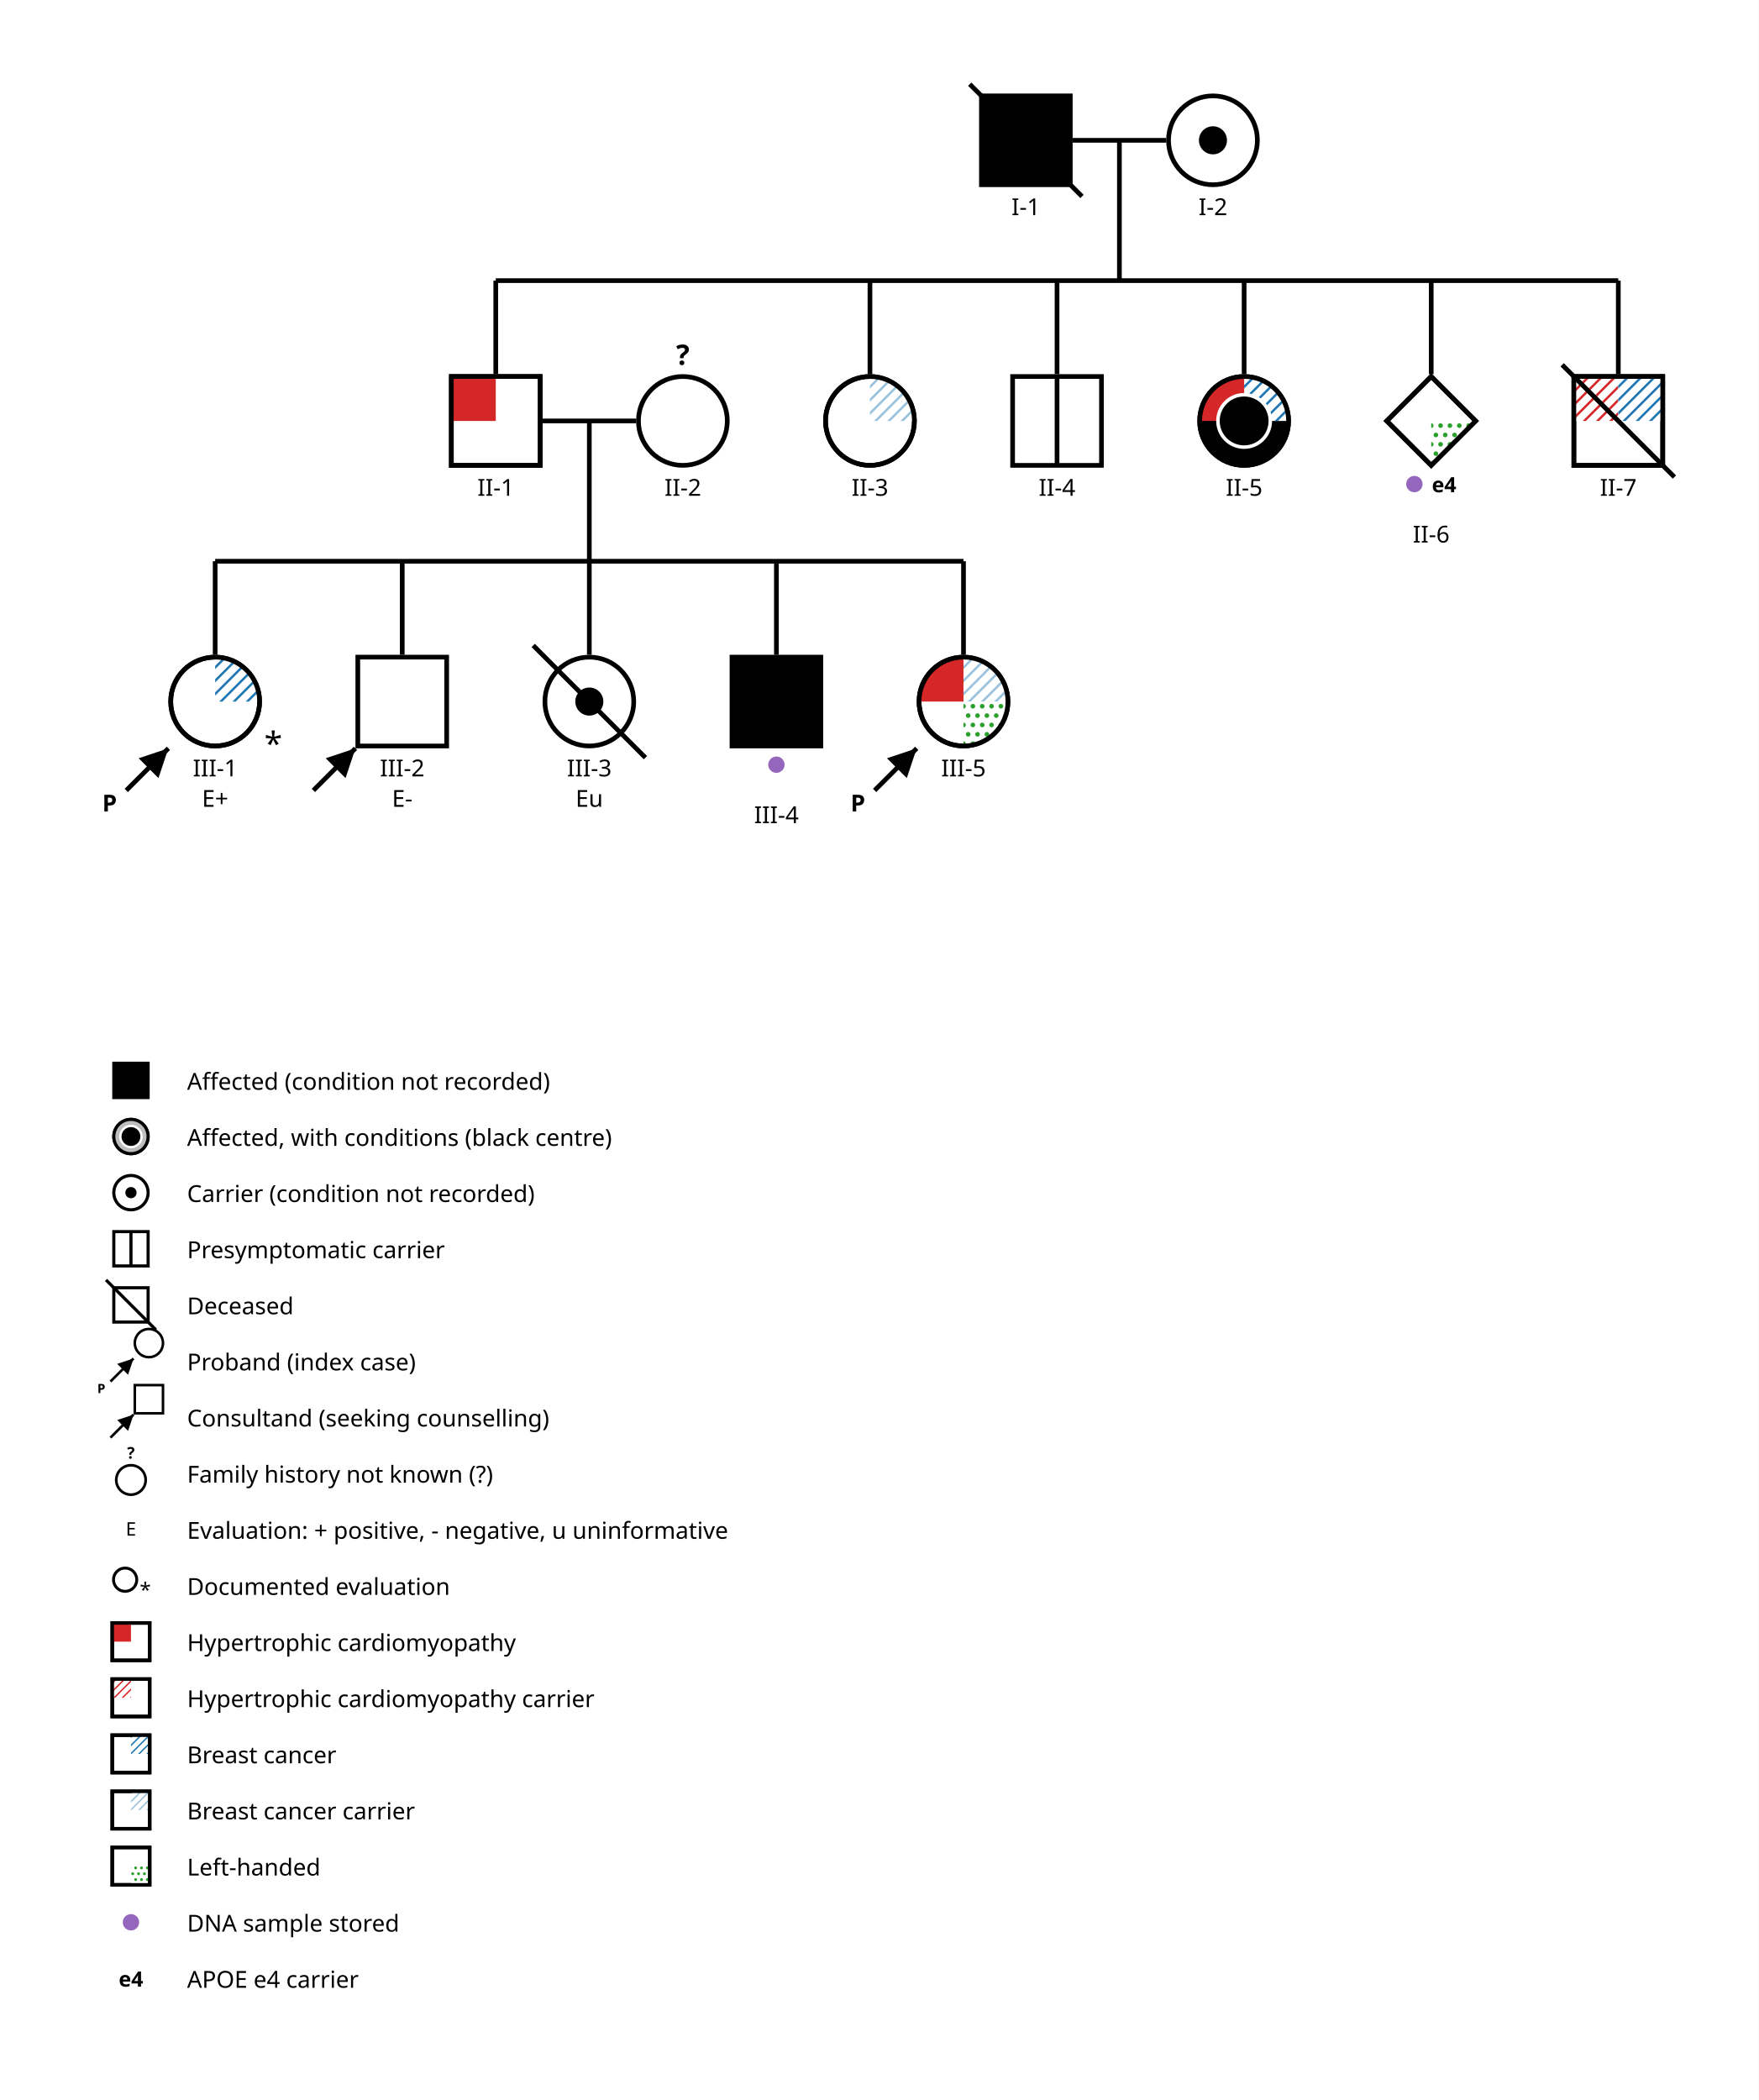
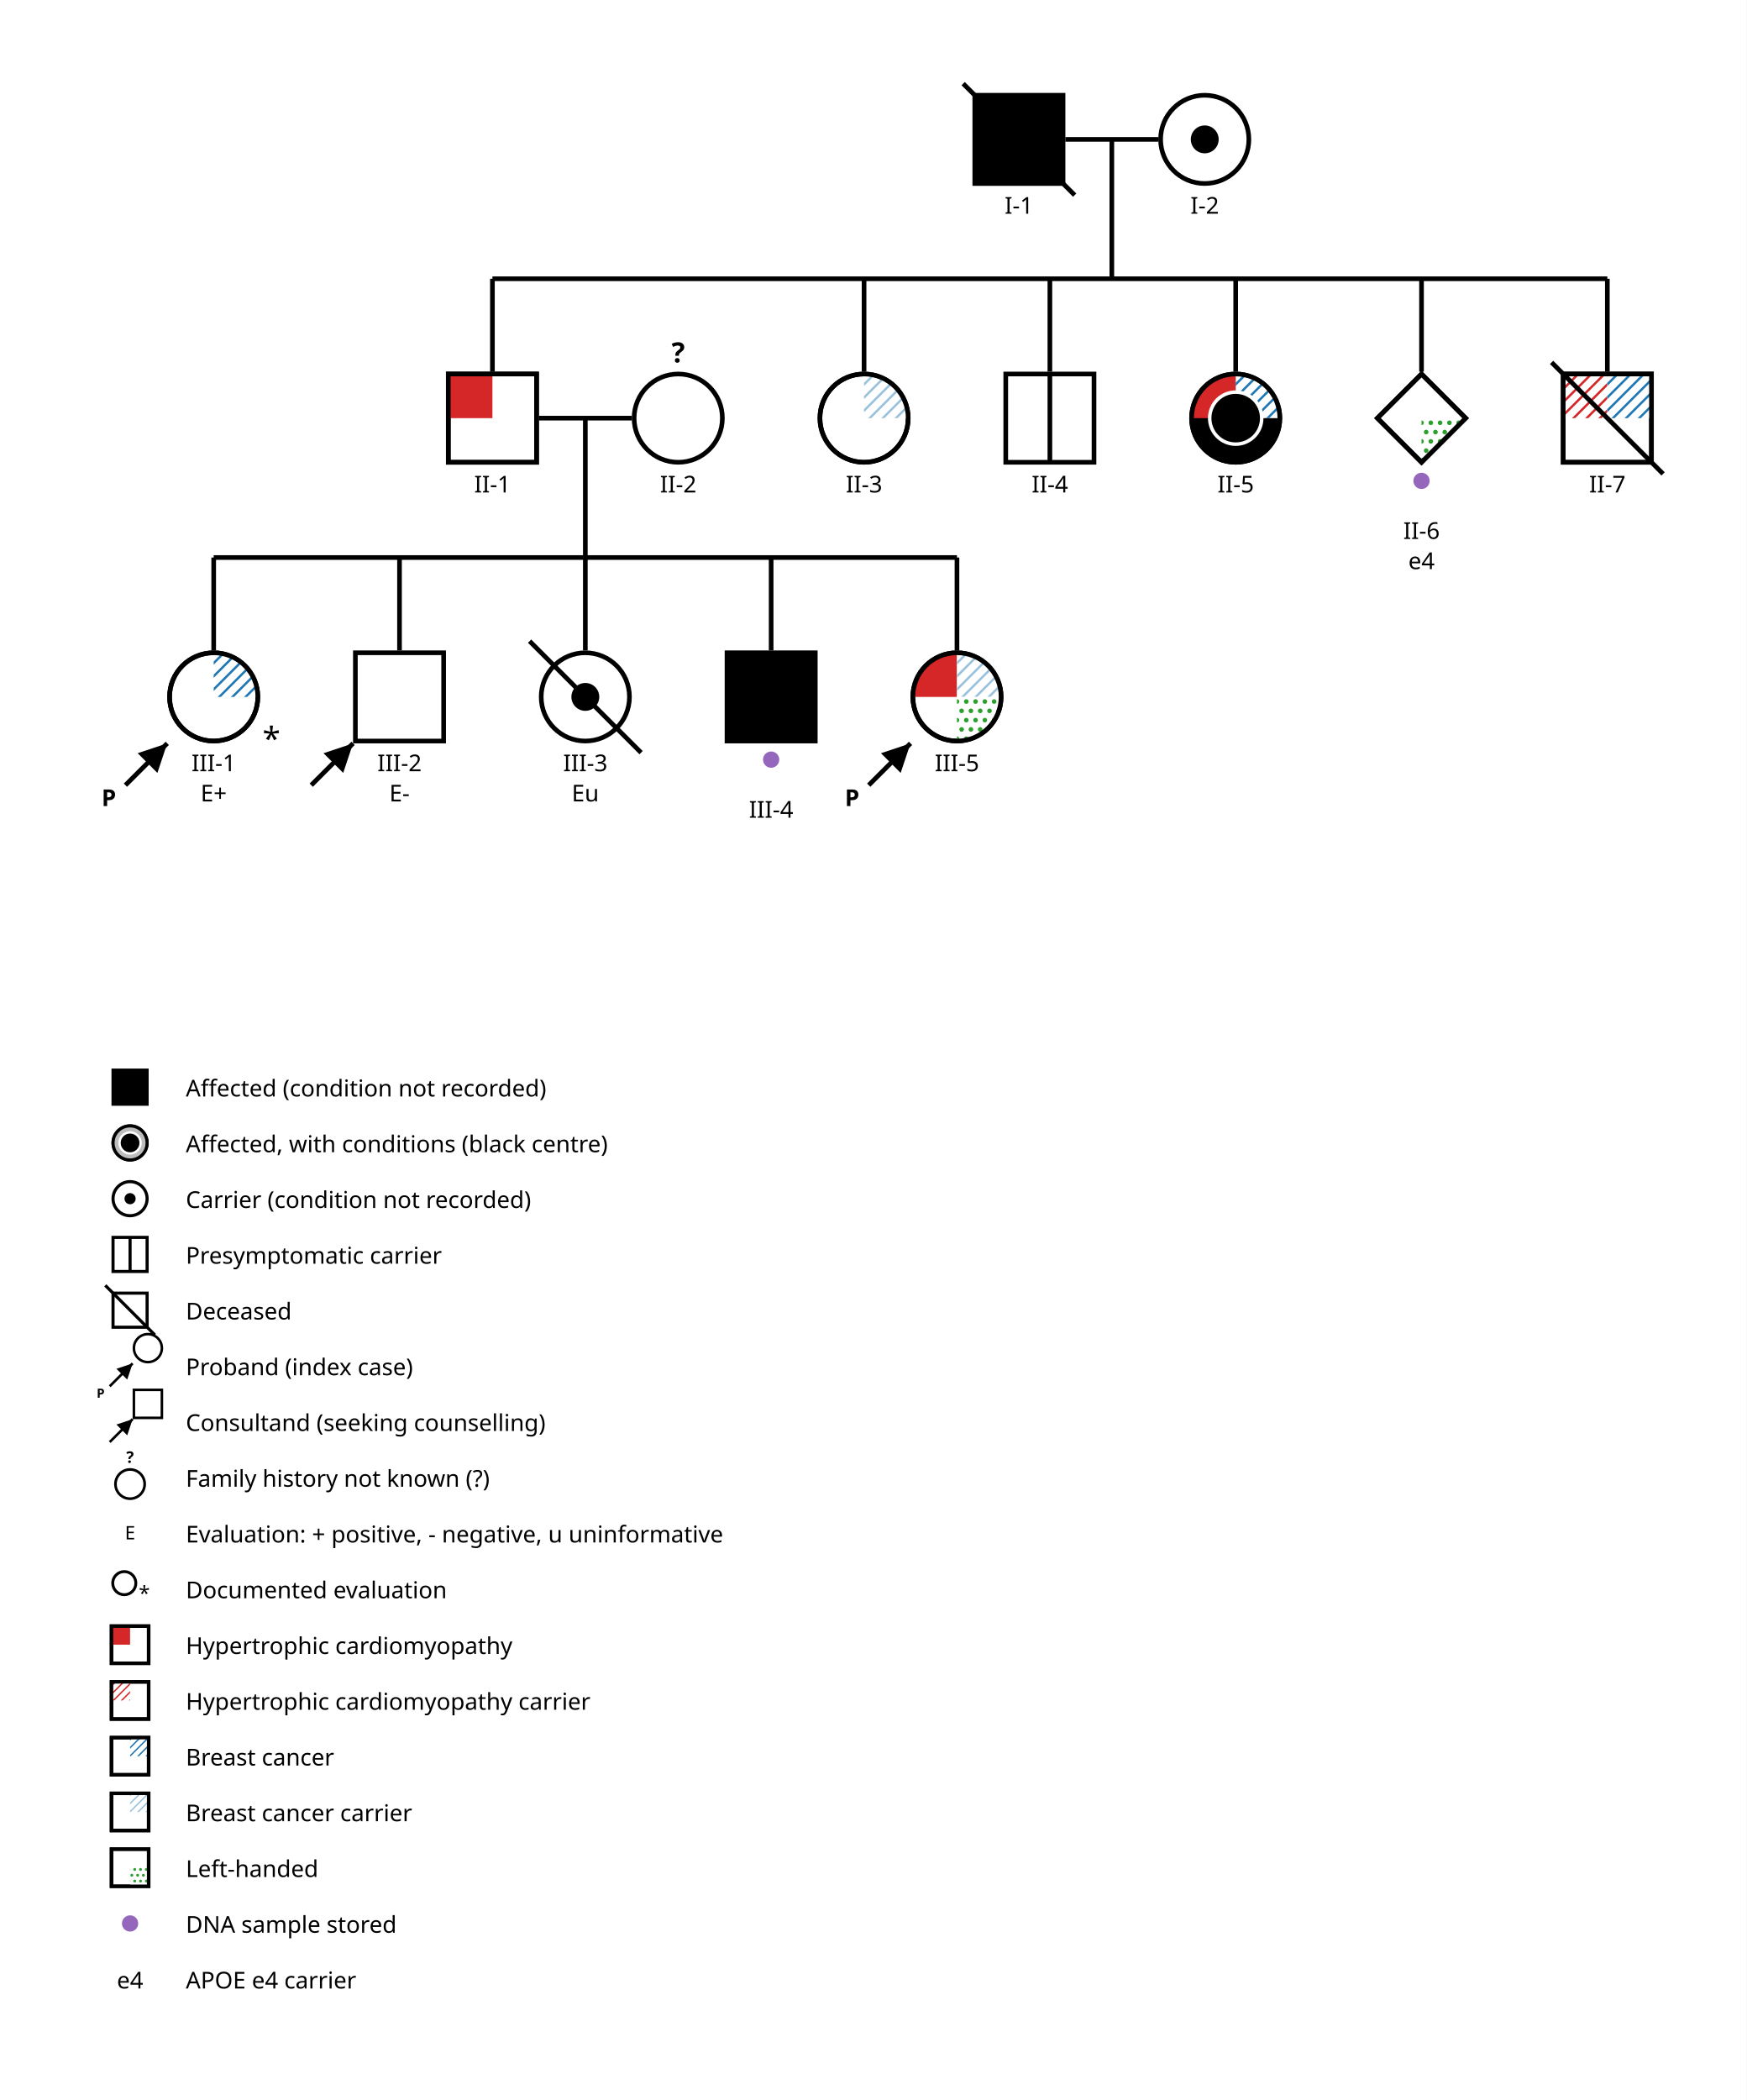
- <svg xmlns="http://www.w3.org/2000/svg" height="898" viewBox="0 0 752 898" width="752">
+ <svg xmlns="http://www.w3.org/2000/svg" height="904" viewBox="0 0 752 904" width="752">
  <defs>
    <marker id="proband-arrowhead" markerHeight="6" markerWidth="6" orient="auto" refX="6" refY="3">
      <path d="M 0 0 L 6 3 L 0 6 Z" fill="black" />
    </marker>
  </defs>
-   <rect fill="white" height="898" width="752" />
+   <rect fill="white" height="904" width="752" />
  <g transform="translate(92 60)">
    <g class="couple-lines">
      <path d="M 366.67 0 L 406.67 0" fill="none" stroke="black" stroke-width="2" />
      <path d="M 140 120 L 180 120" fill="none" stroke="black" stroke-width="2" />
    </g>
    <g class="sibship-lines">
      <path d="M 386.67 0 L 386.67 60 M 120 60 L 600 60 M 120 60 L 120 100 M 280 60 L 280 100 M 360 60 L 360 100 M 440 60 L 440 100 M 520 60 L 520 100 M 600 60 L 600 100" fill="none" stroke="black" stroke-width="2" />
      <path d="M 160 120 L 160 180 M 0 180 L 320 180 M 0 180 L 0 220 M 80 180 L 80 220 M 160 180 L 160 220 M 240 180 L 240 220 M 320 180 L 320 220" fill="none" stroke="black" stroke-width="2" />
    </g>
    <g class="symbols">
      <g transform="translate(346.67 0)">
        <g transform="translate(-20 -20)">
          <g>
            <g>
              <rect fill="black" height="38" stroke="black" stroke-width="2" width="38" x="1" y="1" />
            </g>
          </g>
          <line stroke="black" stroke-width="2" x1="-4" x2="44" y1="-4" y2="44" />
        </g>
      </g>
      <g transform="translate(426.67 0)">
        <g transform="translate(-20 -20)">
          <g>
            <g>
              <circle cx="20" cy="20" fill="white" r="19" stroke="black" stroke-width="2" />
            </g>
            <circle cx="20" cy="20" fill="black" r="6" />
          </g>
        </g>
      </g>
      <g transform="translate(120 120)">
        <g transform="translate(-20 -20)">
          <g>
            <g>
              <clipPath id="symbol-clip-1-0">
                <rect height="38" width="38" x="1" y="1" />
              </clipPath>
              <rect fill="white" height="38" stroke="black" stroke-width="2" width="38" x="1" y="1" />
              <g clip-path="url(#symbol-clip-1-0)">
                <g>
                  <g data-tag-fill="solid">
                    <path d="M 20 20 L -20 20 A 40 40 0 0 1 20 -20 Z" fill="#d62728" />
                  </g>
                </g>
              </g>
              <rect fill="none" height="38" stroke="black" stroke-width="2" width="38" x="1" y="1" />
            </g>
          </g>
        </g>
      </g>
      <g transform="translate(200 120)">
        <g transform="translate(-20 -20)">
          <g>
            <g>
              <circle cx="20" cy="20" fill="white" r="19" stroke="black" stroke-width="2" />
            </g>
          </g>
          <text data-family-history-unknown="true" fill="black" font-family="sans-serif" font-size="12" font-weight="bold" style="user-select:none" text-anchor="middle" x="20" y="-4">?</text>
        </g>
      </g>
      <g transform="translate(280 120)">
        <g transform="translate(-20 -20)">
          <g>
            <g>
              <clipPath id="symbol-clip-1-2">
                <circle cx="20" cy="20" r="19" />
              </clipPath>
              <circle cx="20" cy="20" fill="white" r="19" stroke="black" stroke-width="2" />
              <g clip-path="url(#symbol-clip-1-2)">
                <g data-carrier-sector="bc">
                  <g data-tag-fill="diagonal">
                    <clipPath id="symbol-clip-1-2-s0">
                      <path d="M 20 20 L 20 -20 A 40 40 0 0 1 60 20 Z" />
                    </clipPath>
                    <path d="M 20 20 L 20 -20 A 40 40 0 0 1 60 20 Z" fill="white" />
                    <path clip-path="url(#symbol-clip-1-2-s0)" d="M-37.172 40L2.828 0M-31.515 40L8.485 0M-25.858 40L14.142 0M-20.201 40L19.799 0M-14.544 40L25.456 0M-8.887 40L31.113 0M-3.23 40L36.77 0M2.426 40L42.426 0M8.083 40L48.083 0M13.74 40L53.74 0M19.397 40L59.397 0M25.054 40L65.054 0M30.711 40L70.711 0M36.368 40L76.368 0" fill="none" stroke="#9ac2dd" stroke-width="1" />
                  </g>
                </g>
              </g>
              <circle cx="20" cy="20" fill="none" r="19" stroke="black" stroke-width="2" />
            </g>
          </g>
        </g>
      </g>
      <g transform="translate(360 120)">
        <g transform="translate(-20 -20)">
          <g>
            <g>
              <rect fill="white" height="38" stroke="black" stroke-width="2" width="38" x="1" y="1" />
            </g>
            <g data-presymptomatic="true">
              <line stroke="black" stroke-width="2" x1="20" x2="20" y1="1" y2="39" />
            </g>
          </g>
        </g>
      </g>
      <g transform="translate(440 120)">
        <g transform="translate(-20 -20)">
          <g>
            <g>
              <clipPath id="symbol-clip-1-4">
                <circle cx="20" cy="20" r="19" />
              </clipPath>
              <circle cx="20" cy="20" fill="black" r="19" stroke="black" stroke-width="2" />
              <g clip-path="url(#symbol-clip-1-4)">
                <g>
                  <g data-tag-fill="solid">
                    <path d="M 20 20 L -20 20 A 40 40 0 0 1 20 -20 Z" fill="#d62728" />
                  </g>
                </g>
                <g>
                  <g data-tag-fill="diagonal">
                    <clipPath id="symbol-clip-1-4-s1">
                      <path d="M 20 20 L 20 -20 A 40 40 0 0 1 60 20 Z" />
                    </clipPath>
                    <path d="M 20 20 L 20 -20 A 40 40 0 0 1 60 20 Z" fill="white" />
                    <path clip-path="url(#symbol-clip-1-4-s1)" d="M-37.172 40L2.828 0M-31.515 40L8.485 0M-25.858 40L14.142 0M-20.201 40L19.799 0M-14.544 40L25.456 0M-8.887 40L31.113 0M-3.23 40L36.77 0M2.426 40L42.426 0M8.083 40L48.083 0M13.74 40L53.74 0M19.397 40L59.397 0M25.054 40L65.054 0M30.711 40L70.711 0M36.368 40L76.368 0" fill="none" stroke="#1f77b4" stroke-width="1" />
                  </g>
                </g>
              </g>
              <g transform="translate(20 20) scale(0.55) translate(-20 -20)">
                <circle cx="20" cy="20" fill="black" r="19" stroke="white" stroke-width="5.45" />
                <circle cx="20" cy="20" fill="black" r="19" stroke="none" />
              </g>
              <circle cx="20" cy="20" fill="none" r="19" stroke="black" stroke-width="2" />
            </g>
          </g>
        </g>
      </g>
      <g transform="translate(520 120)">
        <g transform="translate(-20 -20)">
          <g>
            <g>
              <clipPath id="symbol-clip-1-5">
                <polygon points="20,1 39,20 20,39 1,20" />
              </clipPath>
              <polygon fill="white" points="20,1 39,20 20,39 1,20" stroke="black" stroke-width="2" />
              <g clip-path="url(#symbol-clip-1-5)">
                <g>
                  <g data-tag-fill="dots">
                    <clipPath id="symbol-clip-1-5-s0">
                      <path d="M 20 20 L 60 20 A 40 40 0 0 1 20 60 Z" />
                    </clipPath>
                    <path d="M 20 20 L 60 20 A 40 40 0 0 1 20 60 Z" fill="white" />
                    <path clip-path="url(#symbol-clip-1-5-s0)" d="M1 2a1 1 0 1 0 2 0a1 1 0 1 0 -2 0M5 2a1 1 0 1 0 2 0a1 1 0 1 0 -2 0M9 2a1 1 0 1 0 2 0a1 1 0 1 0 -2 0M13 2a1 1 0 1 0 2 0a1 1 0 1 0 -2 0M17 2a1 1 0 1 0 2 0a1 1 0 1 0 -2 0M21 2a1 1 0 1 0 2 0a1 1 0 1 0 -2 0M25 2a1 1 0 1 0 2 0a1 1 0 1 0 -2 0M29 2a1 1 0 1 0 2 0a1 1 0 1 0 -2 0M33 2a1 1 0 1 0 2 0a1 1 0 1 0 -2 0M37 2a1 1 0 1 0 2 0a1 1 0 1 0 -2 0M3 6a1 1 0 1 0 2 0a1 1 0 1 0 -2 0M7 6a1 1 0 1 0 2 0a1 1 0 1 0 -2 0M11 6a1 1 0 1 0 2 0a1 1 0 1 0 -2 0M15 6a1 1 0 1 0 2 0a1 1 0 1 0 -2 0M19 6a1 1 0 1 0 2 0a1 1 0 1 0 -2 0M23 6a1 1 0 1 0 2 0a1 1 0 1 0 -2 0M27 6a1 1 0 1 0 2 0a1 1 0 1 0 -2 0M31 6a1 1 0 1 0 2 0a1 1 0 1 0 -2 0M35 6a1 1 0 1 0 2 0a1 1 0 1 0 -2 0M1 10a1 1 0 1 0 2 0a1 1 0 1 0 -2 0M5 10a1 1 0 1 0 2 0a1 1 0 1 0 -2 0M9 10a1 1 0 1 0 2 0a1 1 0 1 0 -2 0M13 10a1 1 0 1 0 2 0a1 1 0 1 0 -2 0M17 10a1 1 0 1 0 2 0a1 1 0 1 0 -2 0M21 10a1 1 0 1 0 2 0a1 1 0 1 0 -2 0M25 10a1 1 0 1 0 2 0a1 1 0 1 0 -2 0M29 10a1 1 0 1 0 2 0a1 1 0 1 0 -2 0M33 10a1 1 0 1 0 2 0a1 1 0 1 0 -2 0M37 10a1 1 0 1 0 2 0a1 1 0 1 0 -2 0M3 14a1 1 0 1 0 2 0a1 1 0 1 0 -2 0M7 14a1 1 0 1 0 2 0a1 1 0 1 0 -2 0M11 14a1 1 0 1 0 2 0a1 1 0 1 0 -2 0M15 14a1 1 0 1 0 2 0a1 1 0 1 0 -2 0M19 14a1 1 0 1 0 2 0a1 1 0 1 0 -2 0M23 14a1 1 0 1 0 2 0a1 1 0 1 0 -2 0M27 14a1 1 0 1 0 2 0a1 1 0 1 0 -2 0M31 14a1 1 0 1 0 2 0a1 1 0 1 0 -2 0M35 14a1 1 0 1 0 2 0a1 1 0 1 0 -2 0M1 18a1 1 0 1 0 2 0a1 1 0 1 0 -2 0M5 18a1 1 0 1 0 2 0a1 1 0 1 0 -2 0M9 18a1 1 0 1 0 2 0a1 1 0 1 0 -2 0M13 18a1 1 0 1 0 2 0a1 1 0 1 0 -2 0M17 18a1 1 0 1 0 2 0a1 1 0 1 0 -2 0M21 18a1 1 0 1 0 2 0a1 1 0 1 0 -2 0M25 18a1 1 0 1 0 2 0a1 1 0 1 0 -2 0M29 18a1 1 0 1 0 2 0a1 1 0 1 0 -2 0M33 18a1 1 0 1 0 2 0a1 1 0 1 0 -2 0M37 18a1 1 0 1 0 2 0a1 1 0 1 0 -2 0M3 22a1 1 0 1 0 2 0a1 1 0 1 0 -2 0M7 22a1 1 0 1 0 2 0a1 1 0 1 0 -2 0M11 22a1 1 0 1 0 2 0a1 1 0 1 0 -2 0M15 22a1 1 0 1 0 2 0a1 1 0 1 0 -2 0M19 22a1 1 0 1 0 2 0a1 1 0 1 0 -2 0M23 22a1 1 0 1 0 2 0a1 1 0 1 0 -2 0M27 22a1 1 0 1 0 2 0a1 1 0 1 0 -2 0M31 22a1 1 0 1 0 2 0a1 1 0 1 0 -2 0M35 22a1 1 0 1 0 2 0a1 1 0 1 0 -2 0M1 26a1 1 0 1 0 2 0a1 1 0 1 0 -2 0M5 26a1 1 0 1 0 2 0a1 1 0 1 0 -2 0M9 26a1 1 0 1 0 2 0a1 1 0 1 0 -2 0M13 26a1 1 0 1 0 2 0a1 1 0 1 0 -2 0M17 26a1 1 0 1 0 2 0a1 1 0 1 0 -2 0M21 26a1 1 0 1 0 2 0a1 1 0 1 0 -2 0M25 26a1 1 0 1 0 2 0a1 1 0 1 0 -2 0M29 26a1 1 0 1 0 2 0a1 1 0 1 0 -2 0M33 26a1 1 0 1 0 2 0a1 1 0 1 0 -2 0M37 26a1 1 0 1 0 2 0a1 1 0 1 0 -2 0M3 30a1 1 0 1 0 2 0a1 1 0 1 0 -2 0M7 30a1 1 0 1 0 2 0a1 1 0 1 0 -2 0M11 30a1 1 0 1 0 2 0a1 1 0 1 0 -2 0M15 30a1 1 0 1 0 2 0a1 1 0 1 0 -2 0M19 30a1 1 0 1 0 2 0a1 1 0 1 0 -2 0M23 30a1 1 0 1 0 2 0a1 1 0 1 0 -2 0M27 30a1 1 0 1 0 2 0a1 1 0 1 0 -2 0M31 30a1 1 0 1 0 2 0a1 1 0 1 0 -2 0M35 30a1 1 0 1 0 2 0a1 1 0 1 0 -2 0M1 34a1 1 0 1 0 2 0a1 1 0 1 0 -2 0M5 34a1 1 0 1 0 2 0a1 1 0 1 0 -2 0M9 34a1 1 0 1 0 2 0a1 1 0 1 0 -2 0M13 34a1 1 0 1 0 2 0a1 1 0 1 0 -2 0M17 34a1 1 0 1 0 2 0a1 1 0 1 0 -2 0M21 34a1 1 0 1 0 2 0a1 1 0 1 0 -2 0M25 34a1 1 0 1 0 2 0a1 1 0 1 0 -2 0M29 34a1 1 0 1 0 2 0a1 1 0 1 0 -2 0M33 34a1 1 0 1 0 2 0a1 1 0 1 0 -2 0M37 34a1 1 0 1 0 2 0a1 1 0 1 0 -2 0M3 38a1 1 0 1 0 2 0a1 1 0 1 0 -2 0M7 38a1 1 0 1 0 2 0a1 1 0 1 0 -2 0M11 38a1 1 0 1 0 2 0a1 1 0 1 0 -2 0M15 38a1 1 0 1 0 2 0a1 1 0 1 0 -2 0M19 38a1 1 0 1 0 2 0a1 1 0 1 0 -2 0M23 38a1 1 0 1 0 2 0a1 1 0 1 0 -2 0M27 38a1 1 0 1 0 2 0a1 1 0 1 0 -2 0M31 38a1 1 0 1 0 2 0a1 1 0 1 0 -2 0M35 38a1 1 0 1 0 2 0a1 1 0 1 0 -2 0" fill="#2ca02c" />
                  </g>
                </g>
              </g>
              <polygon fill="none" points="20,1 39,20 20,39 1,20" stroke="black" stroke-width="2" />
            </g>
          </g>
          <g>
-             <circle cx="12.8" cy="47" fill="#9467bd" r="3.5" />
-             <text fill="#000000" font-family="sans-serif" font-size="9" font-weight="bold" text-anchor="middle" x="25.5" y="50.5">e4</text>
+             <circle cx="20" cy="47" fill="#9467bd" r="3.5" />
          </g>
        </g>
      </g>
      <g transform="translate(600 120)">
        <g transform="translate(-20 -20)">
          <g>
            <g>
              <clipPath id="symbol-clip-1-6">
                <rect height="38" width="38" x="1" y="1" />
              </clipPath>
              <rect fill="white" height="38" stroke="black" stroke-width="2" width="38" x="1" y="1" />
              <g clip-path="url(#symbol-clip-1-6)">
                <g data-carrier-sector="hcm">
                  <g data-tag-fill="diagonal">
                    <clipPath id="symbol-clip-1-6-s0">
                      <path d="M 20 20 L -20 20 A 40 40 0 0 1 20 -20 Z" />
                    </clipPath>
                    <path d="M 20 20 L -20 20 A 40 40 0 0 1 20 -20 Z" fill="white" />
                    <path clip-path="url(#symbol-clip-1-6-s0)" d="M-37.172 40L2.828 0M-31.515 40L8.485 0M-25.858 40L14.142 0M-20.201 40L19.799 0M-14.544 40L25.456 0M-8.887 40L31.113 0M-3.23 40L36.77 0M2.426 40L42.426 0M8.083 40L48.083 0M13.74 40L53.74 0M19.397 40L59.397 0M25.054 40L65.054 0M30.711 40L70.711 0M36.368 40L76.368 0" fill="none" stroke="#d62728" stroke-width="1" />
                  </g>
                </g>
                <g>
                  <g data-tag-fill="diagonal">
                    <clipPath id="symbol-clip-1-6-s1">
                      <path d="M 20 20 L 20 -20 A 40 40 0 0 1 60 20 Z" />
                    </clipPath>
                    <path d="M 20 20 L 20 -20 A 40 40 0 0 1 60 20 Z" fill="white" />
                    <path clip-path="url(#symbol-clip-1-6-s1)" d="M-37.172 40L2.828 0M-31.515 40L8.485 0M-25.858 40L14.142 0M-20.201 40L19.799 0M-14.544 40L25.456 0M-8.887 40L31.113 0M-3.23 40L36.77 0M2.426 40L42.426 0M8.083 40L48.083 0M13.74 40L53.74 0M19.397 40L59.397 0M25.054 40L65.054 0M30.711 40L70.711 0M36.368 40L76.368 0" fill="none" stroke="#1f77b4" stroke-width="1" />
                  </g>
                </g>
              </g>
              <rect fill="none" height="38" stroke="black" stroke-width="2" width="38" x="1" y="1" />
            </g>
          </g>
          <line stroke="black" stroke-width="2" x1="-4" x2="44" y1="-4" y2="44" />
        </g>
      </g>
      <g transform="translate(0 240)">
        <g transform="translate(-20 -20)">
          <g>
            <g>
              <clipPath id="symbol-clip-2-0">
                <circle cx="20" cy="20" r="19" />
              </clipPath>
              <circle cx="20" cy="20" fill="white" r="19" stroke="black" stroke-width="2" />
              <g clip-path="url(#symbol-clip-2-0)">
                <g>
                  <g data-tag-fill="diagonal">
                    <clipPath id="symbol-clip-2-0-s0">
                      <path d="M 20 20 L 20 -20 A 40 40 0 0 1 60 20 Z" />
                    </clipPath>
                    <path d="M 20 20 L 20 -20 A 40 40 0 0 1 60 20 Z" fill="white" />
                    <path clip-path="url(#symbol-clip-2-0-s0)" d="M-37.172 40L2.828 0M-31.515 40L8.485 0M-25.858 40L14.142 0M-20.201 40L19.799 0M-14.544 40L25.456 0M-8.887 40L31.113 0M-3.23 40L36.77 0M2.426 40L42.426 0M8.083 40L48.083 0M13.74 40L53.74 0M19.397 40L59.397 0M25.054 40L65.054 0M30.711 40L70.711 0M36.368 40L76.368 0" fill="none" stroke="#1f77b4" stroke-width="1" />
                  </g>
                </g>
              </g>
              <circle cx="20" cy="20" fill="none" r="19" stroke="black" stroke-width="2" />
            </g>
          </g>
          <g data-arrow="proband">
            <line marker-end="url(#proband-arrowhead)" stroke="black" stroke-width="2" x1="-18" x2="0" y1="58" y2="40" />
            <rect fill="white" height="10" width="8.5" x="-30" y="58" />
            <text data-proband-letter="true" fill="black" font-family="sans-serif" font-size="10" font-weight="bold" style="user-select:none" text-anchor="end" x="-22" y="67">P</text>
          </g>
          <text data-documented-evaluation="true" fill="black" font-family="sans-serif" font-size="14" style="user-select:none" x="41" y="43">*</text>
        </g>
      </g>
      <g transform="translate(80 240)">
        <g transform="translate(-20 -20)">
          <g>
            <g>
              <rect fill="white" height="38" stroke="black" stroke-width="2" width="38" x="1" y="1" />
            </g>
          </g>
          <g data-arrow="consultand">
            <line marker-end="url(#proband-arrowhead)" stroke="black" stroke-width="2" x1="-18" x2="0" y1="58" y2="40" />
          </g>
        </g>
      </g>
      <g transform="translate(160 240)">
        <g transform="translate(-20 -20)">
          <g>
            <g>
              <circle cx="20" cy="20" fill="white" r="19" stroke="black" stroke-width="2" />
            </g>
            <circle cx="20" cy="20" fill="black" r="6" />
          </g>
          <line stroke="black" stroke-width="2" x1="-4" x2="44" y1="-4" y2="44" />
        </g>
      </g>
      <g transform="translate(240 240)">
        <g transform="translate(-20 -20)">
          <g>
            <g>
              <rect fill="black" height="38" stroke="black" stroke-width="2" width="38" x="1" y="1" />
            </g>
          </g>
          <g>
            <circle cx="20" cy="47" fill="#9467bd" r="3.5" />
          </g>
        </g>
      </g>
      <g transform="translate(320 240)">
        <g transform="translate(-20 -20)">
          <g>
            <g>
              <clipPath id="symbol-clip-2-4">
                <circle cx="20" cy="20" r="19" />
              </clipPath>
              <circle cx="20" cy="20" fill="white" r="19" stroke="black" stroke-width="2" />
              <g clip-path="url(#symbol-clip-2-4)">
                <g>
                  <g data-tag-fill="solid">
                    <path d="M 20 20 L -20 20 A 40 40 0 0 1 20 -20 Z" fill="#d62728" />
                  </g>
                </g>
                <g data-carrier-sector="bc">
                  <g data-tag-fill="diagonal">
                    <clipPath id="symbol-clip-2-4-s1">
                      <path d="M 20 20 L 20 -20 A 40 40 0 0 1 60 20 Z" />
                    </clipPath>
                    <path d="M 20 20 L 20 -20 A 40 40 0 0 1 60 20 Z" fill="white" />
                    <path clip-path="url(#symbol-clip-2-4-s1)" d="M-37.172 40L2.828 0M-31.515 40L8.485 0M-25.858 40L14.142 0M-20.201 40L19.799 0M-14.544 40L25.456 0M-8.887 40L31.113 0M-3.23 40L36.77 0M2.426 40L42.426 0M8.083 40L48.083 0M13.74 40L53.74 0M19.397 40L59.397 0M25.054 40L65.054 0M30.711 40L70.711 0M36.368 40L76.368 0" fill="none" stroke="#9ac2dd" stroke-width="1" />
                  </g>
                </g>
                <g>
                  <g data-tag-fill="dots">
                    <clipPath id="symbol-clip-2-4-s2">
                      <path d="M 20 20 L 60 20 A 40 40 0 0 1 20 60 Z" />
                    </clipPath>
                    <path d="M 20 20 L 60 20 A 40 40 0 0 1 20 60 Z" fill="white" />
                    <path clip-path="url(#symbol-clip-2-4-s2)" d="M1 2a1 1 0 1 0 2 0a1 1 0 1 0 -2 0M5 2a1 1 0 1 0 2 0a1 1 0 1 0 -2 0M9 2a1 1 0 1 0 2 0a1 1 0 1 0 -2 0M13 2a1 1 0 1 0 2 0a1 1 0 1 0 -2 0M17 2a1 1 0 1 0 2 0a1 1 0 1 0 -2 0M21 2a1 1 0 1 0 2 0a1 1 0 1 0 -2 0M25 2a1 1 0 1 0 2 0a1 1 0 1 0 -2 0M29 2a1 1 0 1 0 2 0a1 1 0 1 0 -2 0M33 2a1 1 0 1 0 2 0a1 1 0 1 0 -2 0M37 2a1 1 0 1 0 2 0a1 1 0 1 0 -2 0M3 6a1 1 0 1 0 2 0a1 1 0 1 0 -2 0M7 6a1 1 0 1 0 2 0a1 1 0 1 0 -2 0M11 6a1 1 0 1 0 2 0a1 1 0 1 0 -2 0M15 6a1 1 0 1 0 2 0a1 1 0 1 0 -2 0M19 6a1 1 0 1 0 2 0a1 1 0 1 0 -2 0M23 6a1 1 0 1 0 2 0a1 1 0 1 0 -2 0M27 6a1 1 0 1 0 2 0a1 1 0 1 0 -2 0M31 6a1 1 0 1 0 2 0a1 1 0 1 0 -2 0M35 6a1 1 0 1 0 2 0a1 1 0 1 0 -2 0M1 10a1 1 0 1 0 2 0a1 1 0 1 0 -2 0M5 10a1 1 0 1 0 2 0a1 1 0 1 0 -2 0M9 10a1 1 0 1 0 2 0a1 1 0 1 0 -2 0M13 10a1 1 0 1 0 2 0a1 1 0 1 0 -2 0M17 10a1 1 0 1 0 2 0a1 1 0 1 0 -2 0M21 10a1 1 0 1 0 2 0a1 1 0 1 0 -2 0M25 10a1 1 0 1 0 2 0a1 1 0 1 0 -2 0M29 10a1 1 0 1 0 2 0a1 1 0 1 0 -2 0M33 10a1 1 0 1 0 2 0a1 1 0 1 0 -2 0M37 10a1 1 0 1 0 2 0a1 1 0 1 0 -2 0M3 14a1 1 0 1 0 2 0a1 1 0 1 0 -2 0M7 14a1 1 0 1 0 2 0a1 1 0 1 0 -2 0M11 14a1 1 0 1 0 2 0a1 1 0 1 0 -2 0M15 14a1 1 0 1 0 2 0a1 1 0 1 0 -2 0M19 14a1 1 0 1 0 2 0a1 1 0 1 0 -2 0M23 14a1 1 0 1 0 2 0a1 1 0 1 0 -2 0M27 14a1 1 0 1 0 2 0a1 1 0 1 0 -2 0M31 14a1 1 0 1 0 2 0a1 1 0 1 0 -2 0M35 14a1 1 0 1 0 2 0a1 1 0 1 0 -2 0M1 18a1 1 0 1 0 2 0a1 1 0 1 0 -2 0M5 18a1 1 0 1 0 2 0a1 1 0 1 0 -2 0M9 18a1 1 0 1 0 2 0a1 1 0 1 0 -2 0M13 18a1 1 0 1 0 2 0a1 1 0 1 0 -2 0M17 18a1 1 0 1 0 2 0a1 1 0 1 0 -2 0M21 18a1 1 0 1 0 2 0a1 1 0 1 0 -2 0M25 18a1 1 0 1 0 2 0a1 1 0 1 0 -2 0M29 18a1 1 0 1 0 2 0a1 1 0 1 0 -2 0M33 18a1 1 0 1 0 2 0a1 1 0 1 0 -2 0M37 18a1 1 0 1 0 2 0a1 1 0 1 0 -2 0M3 22a1 1 0 1 0 2 0a1 1 0 1 0 -2 0M7 22a1 1 0 1 0 2 0a1 1 0 1 0 -2 0M11 22a1 1 0 1 0 2 0a1 1 0 1 0 -2 0M15 22a1 1 0 1 0 2 0a1 1 0 1 0 -2 0M19 22a1 1 0 1 0 2 0a1 1 0 1 0 -2 0M23 22a1 1 0 1 0 2 0a1 1 0 1 0 -2 0M27 22a1 1 0 1 0 2 0a1 1 0 1 0 -2 0M31 22a1 1 0 1 0 2 0a1 1 0 1 0 -2 0M35 22a1 1 0 1 0 2 0a1 1 0 1 0 -2 0M1 26a1 1 0 1 0 2 0a1 1 0 1 0 -2 0M5 26a1 1 0 1 0 2 0a1 1 0 1 0 -2 0M9 26a1 1 0 1 0 2 0a1 1 0 1 0 -2 0M13 26a1 1 0 1 0 2 0a1 1 0 1 0 -2 0M17 26a1 1 0 1 0 2 0a1 1 0 1 0 -2 0M21 26a1 1 0 1 0 2 0a1 1 0 1 0 -2 0M25 26a1 1 0 1 0 2 0a1 1 0 1 0 -2 0M29 26a1 1 0 1 0 2 0a1 1 0 1 0 -2 0M33 26a1 1 0 1 0 2 0a1 1 0 1 0 -2 0M37 26a1 1 0 1 0 2 0a1 1 0 1 0 -2 0M3 30a1 1 0 1 0 2 0a1 1 0 1 0 -2 0M7 30a1 1 0 1 0 2 0a1 1 0 1 0 -2 0M11 30a1 1 0 1 0 2 0a1 1 0 1 0 -2 0M15 30a1 1 0 1 0 2 0a1 1 0 1 0 -2 0M19 30a1 1 0 1 0 2 0a1 1 0 1 0 -2 0M23 30a1 1 0 1 0 2 0a1 1 0 1 0 -2 0M27 30a1 1 0 1 0 2 0a1 1 0 1 0 -2 0M31 30a1 1 0 1 0 2 0a1 1 0 1 0 -2 0M35 30a1 1 0 1 0 2 0a1 1 0 1 0 -2 0M1 34a1 1 0 1 0 2 0a1 1 0 1 0 -2 0M5 34a1 1 0 1 0 2 0a1 1 0 1 0 -2 0M9 34a1 1 0 1 0 2 0a1 1 0 1 0 -2 0M13 34a1 1 0 1 0 2 0a1 1 0 1 0 -2 0M17 34a1 1 0 1 0 2 0a1 1 0 1 0 -2 0M21 34a1 1 0 1 0 2 0a1 1 0 1 0 -2 0M25 34a1 1 0 1 0 2 0a1 1 0 1 0 -2 0M29 34a1 1 0 1 0 2 0a1 1 0 1 0 -2 0M33 34a1 1 0 1 0 2 0a1 1 0 1 0 -2 0M37 34a1 1 0 1 0 2 0a1 1 0 1 0 -2 0M3 38a1 1 0 1 0 2 0a1 1 0 1 0 -2 0M7 38a1 1 0 1 0 2 0a1 1 0 1 0 -2 0M11 38a1 1 0 1 0 2 0a1 1 0 1 0 -2 0M15 38a1 1 0 1 0 2 0a1 1 0 1 0 -2 0M19 38a1 1 0 1 0 2 0a1 1 0 1 0 -2 0M23 38a1 1 0 1 0 2 0a1 1 0 1 0 -2 0M27 38a1 1 0 1 0 2 0a1 1 0 1 0 -2 0M31 38a1 1 0 1 0 2 0a1 1 0 1 0 -2 0M35 38a1 1 0 1 0 2 0a1 1 0 1 0 -2 0" fill="#2ca02c" />
                  </g>
                </g>
              </g>
              <circle cx="20" cy="20" fill="none" r="19" stroke="black" stroke-width="2" />
            </g>
          </g>
          <g data-arrow="proband">
            <line marker-end="url(#proband-arrowhead)" stroke="black" stroke-width="2" x1="-18" x2="0" y1="58" y2="40" />
            <rect fill="white" height="10" width="8.5" x="-30" y="58" />
            <text data-proband-letter="true" fill="black" font-family="sans-serif" font-size="10" font-weight="bold" style="user-select:none" text-anchor="end" x="-22" y="67">P</text>
          </g>
        </g>
      </g>
    </g>
    <g class="labels">
      <g transform="translate(326.67 -20)">
        <g style="user-select:none" transform="translate(20 20)">
          <g data-name-label="true" pointer-events="none">
            <text fill="black" font-family="sans-serif" font-size="10" text-anchor="middle" x="0" y="32">I-1</text>
          </g>
        </g>
      </g>
      <g transform="translate(406.67 -20)">
        <g style="user-select:none" transform="translate(20 20)">
          <g data-name-label="true" pointer-events="none">
            <text fill="black" font-family="sans-serif" font-size="10" text-anchor="middle" x="0" y="32">I-2</text>
          </g>
        </g>
      </g>
      <g transform="translate(100 100)">
        <g style="user-select:none" transform="translate(20 20)">
          <g data-name-label="true" pointer-events="none">
            <text fill="black" font-family="sans-serif" font-size="10" text-anchor="middle" x="0" y="32">II-1</text>
          </g>
        </g>
      </g>
      <g transform="translate(180 100)">
        <g style="user-select:none" transform="translate(20 20)">
          <g data-name-label="true" pointer-events="none">
            <text fill="black" font-family="sans-serif" font-size="10" text-anchor="middle" x="0" y="32">II-2</text>
          </g>
        </g>
      </g>
      <g transform="translate(260 100)">
        <g style="user-select:none" transform="translate(20 20)">
          <g data-name-label="true" pointer-events="none">
            <text fill="black" font-family="sans-serif" font-size="10" text-anchor="middle" x="0" y="32">II-3</text>
          </g>
        </g>
      </g>
      <g transform="translate(340 100)">
        <g style="user-select:none" transform="translate(20 20)">
          <g data-name-label="true" pointer-events="none">
            <text fill="black" font-family="sans-serif" font-size="10" text-anchor="middle" x="0" y="32">II-4</text>
          </g>
        </g>
      </g>
      <g transform="translate(420 100)">
        <g style="user-select:none" transform="translate(20 20)">
          <g data-name-label="true" pointer-events="none">
            <text fill="black" font-family="sans-serif" font-size="10" text-anchor="middle" x="0" y="32">II-5</text>
          </g>
        </g>
      </g>
      <g transform="translate(500 100)">
        <g style="user-select:none" transform="translate(20 20)">
          <g data-name-label="true" pointer-events="none">
            <text fill="black" font-family="sans-serif" font-size="10" text-anchor="middle" x="0" y="52">II-6</text>
          </g>
+           <g data-detail-label="true" pointer-events="none">
+             <rect fill="white" height="13" width="15.6" x="-7.8" y="55" />
+             <text fill="black" font-family="sans-serif" font-size="10" text-anchor="middle" x="0" y="65">
+               <tspan fill="#000000">e4</tspan>
+             </text>
+           </g>
        </g>
      </g>
      <g transform="translate(580 100)">
        <g style="user-select:none" transform="translate(20 20)">
          <g data-name-label="true" pointer-events="none">
            <text fill="black" font-family="sans-serif" font-size="10" text-anchor="middle" x="0" y="32">II-7</text>
          </g>
        </g>
      </g>
      <g transform="translate(-20 220)">
        <g style="user-select:none" transform="translate(20 20)">
          <g data-name-label="true" pointer-events="none">
            <text fill="black" font-family="sans-serif" font-size="10" text-anchor="middle" x="0" y="32">III-1</text>
          </g>
          <g data-detail-label="true" pointer-events="none">
            <rect fill="white" height="13" width="15.6" x="-7.8" y="35" />
            <text fill="black" font-family="sans-serif" font-size="10" text-anchor="middle" x="0" y="45">E+</text>
          </g>
        </g>
      </g>
      <g transform="translate(60 220)">
        <g style="user-select:none" transform="translate(20 20)">
          <g data-name-label="true" pointer-events="none">
            <text fill="black" font-family="sans-serif" font-size="10" text-anchor="middle" x="0" y="32">III-2</text>
          </g>
          <g data-detail-label="true" pointer-events="none">
            <rect fill="white" height="13" width="15.6" x="-7.8" y="35" />
            <text fill="black" font-family="sans-serif" font-size="10" text-anchor="middle" x="0" y="45">E-</text>
          </g>
        </g>
      </g>
      <g transform="translate(140 220)">
        <g style="user-select:none" transform="translate(20 20)">
          <g data-name-label="true" pointer-events="none">
            <text fill="black" font-family="sans-serif" font-size="10" text-anchor="middle" x="0" y="32">III-3</text>
          </g>
          <g data-detail-label="true" pointer-events="none">
            <rect fill="white" height="13" width="15.6" x="-7.8" y="35" />
            <text fill="black" font-family="sans-serif" font-size="10" text-anchor="middle" x="0" y="45">Eu</text>
          </g>
        </g>
      </g>
      <g transform="translate(220 220)">
        <g style="user-select:none" transform="translate(20 20)">
          <g data-name-label="true" pointer-events="none">
            <text fill="black" font-family="sans-serif" font-size="10" text-anchor="middle" x="0" y="52">III-4</text>
          </g>
        </g>
      </g>
      <g transform="translate(300 220)">
        <g style="user-select:none" transform="translate(20 20)">
          <g data-name-label="true" pointer-events="none">
            <text fill="black" font-family="sans-serif" font-size="10" text-anchor="middle" x="0" y="32">III-5</text>
          </g>
        </g>
      </g>
    </g>
  </g>
-   <g class="pedigree-key" transform="translate(0 450)">
+   <g class="pedigree-key" transform="translate(0 456)">
    <g transform="translate(56 12) scale(0.667) translate(-14 -14)">
      <svg height="28" viewBox="-2 -2 28 28" width="28">
        <rect fill="black" height="22" stroke="black" stroke-width="2" width="22" x="1" y="1" />
      </svg>
    </g>
    <text fill="black" font-family="sans-serif" font-size="10" x="80" y="16">Affected (condition not recorded)</text>
    <g transform="translate(56 36) scale(0.667) translate(-14 -14)">
      <svg height="28" viewBox="-2 -2 28 28" width="28">
        <g>
          <g>
            <clipPath id="legend-affected-core">
              <circle cx="12" cy="12" r="11" />
            </clipPath>
            <circle cx="12" cy="12" fill="white" r="11" stroke="black" stroke-width="2" />
            <g clip-path="url(#legend-affected-core)">
              <g>
                <g data-tag-fill="solid">
                  <path d="M -12 12 A 24 24 0 1 1 36 12 A 24 24 0 1 1 -12 12 Z" fill="#bdbdbd" />
                </g>
              </g>
            </g>
            <g transform="translate(12 12) scale(0.55) translate(-12 -12)">
              <circle cx="12" cy="12" fill="black" r="11" stroke="white" stroke-width="5.45" />
              <circle cx="12" cy="12" fill="black" r="11" stroke="none" />
            </g>
            <circle cx="12" cy="12" fill="none" r="11" stroke="black" stroke-width="2" />
          </g>
        </g>
      </svg>
    </g>
    <text fill="black" font-family="sans-serif" font-size="10" x="80" y="40">Affected, with conditions (black centre)</text>
    <g transform="translate(56 60) scale(0.667) translate(-14 -14)">
      <svg height="28" viewBox="-2 -2 28 28" width="28">
        <circle cx="12" cy="12" fill="white" r="11" stroke="black" stroke-width="2" />
        <circle cx="12" cy="12" fill="black" r="3.6" />
      </svg>
    </g>
    <text fill="black" font-family="sans-serif" font-size="10" x="80" y="64">Carrier (condition not recorded)</text>
    <g transform="translate(56 84) scale(0.667) translate(-14 -14)">
      <svg height="28" viewBox="-2 -2 28 28" width="28">
        <g>
          <g>
            <rect fill="white" height="22" stroke="black" stroke-width="2" width="22" x="1" y="1" />
          </g>
          <g data-presymptomatic="true">
            <line stroke="black" stroke-width="2" x1="12" x2="12" y1="1" y2="23" />
          </g>
        </g>
      </svg>
    </g>
    <text fill="black" font-family="sans-serif" font-size="10" x="80" y="88">Presymptomatic carrier</text>
    <g transform="translate(56 108) scale(0.667) translate(-18 -18)">
      <svg height="36" viewBox="-6 -6 36 36" width="36">
        <rect fill="white" height="22" stroke="black" stroke-width="2" width="22" x="1" y="1" />
        <line stroke="black" stroke-width="2" x1="-4" x2="28" y1="-4" y2="28" />
      </svg>
    </g>
    <text fill="black" font-family="sans-serif" font-size="10" x="80" y="112">Deceased</text>
    <g transform="translate(56 132) scale(0.667) translate(-23 -23)">
      <svg height="46" viewBox="-30 -2 56 56" width="46">
        <defs>
          <marker id="legend-arrowhead" markerHeight="6" markerWidth="6" orient="auto" refX="6" refY="3">
            <polygon fill="black" points="0 0, 6 3, 0 6" />
          </marker>
        </defs>
        <circle cx="12" cy="12" fill="white" r="11" stroke="black" stroke-width="2" />
        <g data-arrow="proband">
          <line marker-end="url(#legend-arrowhead)" stroke="black" stroke-width="2" x1="-18" x2="0" y1="42" y2="24" />
          <rect fill="white" height="10" width="8.5" x="-30" y="42" />
          <text data-proband-letter="true" fill="black" font-family="sans-serif" font-size="10" font-weight="bold" style="user-select:none" text-anchor="end" x="-22" y="51">P</text>
        </g>
      </svg>
    </g>
    <text fill="black" font-family="sans-serif" font-size="10" x="80" y="136">Proband (index case)</text>
    <g transform="translate(56 156) scale(0.667) translate(-23 -23)">
      <svg height="46" viewBox="-30 -2 56 56" width="46">
        <defs>
          <marker id="legend-arrowhead" markerHeight="6" markerWidth="6" orient="auto" refX="6" refY="3">
            <polygon fill="black" points="0 0, 6 3, 0 6" />
          </marker>
        </defs>
        <rect fill="white" height="22" stroke="black" stroke-width="2" width="22" x="1" y="1" />
        <g data-arrow="consultand">
          <line marker-end="url(#legend-arrowhead)" stroke="black" stroke-width="2" x1="-18" x2="0" y1="42" y2="24" />
        </g>
      </svg>
    </g>
    <text fill="black" font-family="sans-serif" font-size="10" x="80" y="160">Consultand (seeking counselling)</text>
    <g transform="translate(56 180) scale(0.667) translate(-18 -18)">
      <svg height="36" viewBox="-6 -14 36 42" width="36">
        <g>
          <g>
            <circle cx="12" cy="12" fill="white" r="11" stroke="black" stroke-width="2" />
          </g>
        </g>
        <text data-family-history-unknown="true" fill="black" font-family="sans-serif" font-size="12" font-weight="bold" style="user-select:none" text-anchor="middle" x="12" y="-4">?</text>
      </svg>
    </g>
    <text fill="black" font-family="sans-serif" font-size="10" x="80" y="184">Family history not known (?)</text>
    <g transform="translate(56 204) scale(0.667) translate(-14 -14)">
      <svg height="28" viewBox="0 0 28 28" width="28">
        <text fill="black" font-family="sans-serif" font-size="12" text-anchor="middle" x="14" y="18">E</text>
      </svg>
    </g>
    <text fill="black" font-family="sans-serif" font-size="10" x="80" y="208">Evaluation: + positive, - negative, u uninformative</text>
    <g transform="translate(56 228) scale(0.667) translate(-14 -14)">
      <svg height="28" viewBox="-2 -2 30 30" width="28">
        <g>
          <g>
            <circle cx="9" cy="9" fill="white" r="8" stroke="black" stroke-width="2" />
          </g>
        </g>
        <text data-documented-evaluation="true" fill="black" font-family="sans-serif" font-size="14" style="user-select:none" x="19" y="21">*</text>
      </svg>
    </g>
    <text fill="black" font-family="sans-serif" font-size="10" x="80" y="232">Documented evaluation</text>
    <g transform="translate(56 252) scale(1) translate(-14 -14)">
      <svg height="28" viewBox="0 0 28 28" width="28">
        <clipPath id="legend-clip-hcm">
          <rect height="16" width="16" x="6" y="6" />
        </clipPath>
        <rect fill="white" height="16" stroke="black" stroke-width="1.5" width="16" x="6" y="6" />
        <g clip-path="url(#legend-clip-hcm)">
          <g data-tag-fill="solid">
            <path d="M 14 14 L -2 14 A 16 16 0 0 1 14 -2 Z" fill="#d62728" />
          </g>
        </g>
        <rect fill="none" height="16" stroke="black" stroke-width="1.5" width="16" x="6" y="6" />
      </svg>
    </g>
    <text fill="black" font-family="sans-serif" font-size="10" x="80" y="256">Hypertrophic cardiomyopathy</text>
    <g transform="translate(56 276) scale(1) translate(-14 -14)">
      <svg height="28" viewBox="0 0 28 28" width="28">
        <clipPath id="legend-clip-hcm-carrier">
          <rect height="16" width="16" x="6" y="6" />
        </clipPath>
        <rect fill="white" height="16" stroke="black" stroke-width="1.5" width="16" x="6" y="6" />
        <g clip-path="url(#legend-clip-hcm-carrier)">
          <g data-tag-fill="diagonal">
            <clipPath id="legend-clip-hcm-carrier-fill">
              <path d="M 14 14 L -2 14 A 16 16 0 0 1 14 -2 Z" />
            </clipPath>
            <path d="M 14 14 L -2 14 A 16 16 0 0 1 14 -2 Z" fill="white" />
            <path clip-path="url(#legend-clip-hcm-carrier-fill)" d="M-8.232 22L7.768 6M-4.697 22L11.303 6M-1.161 22L14.839 6M2.374 22L18.374 6M5.91 22L21.91 6M9.445 22L25.445 6M12.981 22L28.981 6M16.517 22L32.517 6M20.052 22L36.052 6" fill="none" stroke="#d62728" stroke-width="0.6" />
          </g>
        </g>
        <rect fill="none" height="16" stroke="black" stroke-width="1.5" width="16" x="6" y="6" />
      </svg>
    </g>
    <text fill="black" font-family="sans-serif" font-size="10" x="80" y="280">Hypertrophic cardiomyopathy carrier</text>
    <g transform="translate(56 300) scale(1) translate(-14 -14)">
      <svg height="28" viewBox="0 0 28 28" width="28">
        <clipPath id="legend-clip-bc">
          <rect height="16" width="16" x="6" y="6" />
        </clipPath>
        <rect fill="white" height="16" stroke="black" stroke-width="1.5" width="16" x="6" y="6" />
        <g clip-path="url(#legend-clip-bc)">
          <g data-tag-fill="diagonal">
            <clipPath id="legend-clip-bc-fill">
              <path d="M 14 14 L 14 -2 A 16 16 0 0 1 30 14 Z" />
            </clipPath>
            <path d="M 14 14 L 14 -2 A 16 16 0 0 1 30 14 Z" fill="white" />
            <path clip-path="url(#legend-clip-bc-fill)" d="M-8.232 22L7.768 6M-4.697 22L11.303 6M-1.161 22L14.839 6M2.374 22L18.374 6M5.91 22L21.91 6M9.445 22L25.445 6M12.981 22L28.981 6M16.517 22L32.517 6M20.052 22L36.052 6" fill="none" stroke="#1f77b4" stroke-width="0.6" />
          </g>
        </g>
        <rect fill="none" height="16" stroke="black" stroke-width="1.5" width="16" x="6" y="6" />
      </svg>
    </g>
    <text fill="black" font-family="sans-serif" font-size="10" x="80" y="304">Breast cancer</text>
    <g transform="translate(56 324) scale(1) translate(-14 -14)">
      <svg height="28" viewBox="0 0 28 28" width="28">
        <clipPath id="legend-clip-bc-carrier">
          <rect height="16" width="16" x="6" y="6" />
        </clipPath>
        <rect fill="white" height="16" stroke="black" stroke-width="1.5" width="16" x="6" y="6" />
        <g clip-path="url(#legend-clip-bc-carrier)">
          <g data-tag-fill="diagonal">
            <clipPath id="legend-clip-bc-carrier-fill">
              <path d="M 14 14 L 14 -2 A 16 16 0 0 1 30 14 Z" />
            </clipPath>
            <path d="M 14 14 L 14 -2 A 16 16 0 0 1 30 14 Z" fill="white" />
            <path clip-path="url(#legend-clip-bc-carrier-fill)" d="M-8.232 22L7.768 6M-4.697 22L11.303 6M-1.161 22L14.839 6M2.374 22L18.374 6M5.91 22L21.91 6M9.445 22L25.445 6M12.981 22L28.981 6M16.517 22L32.517 6M20.052 22L36.052 6" fill="none" stroke="#9ac2dd" stroke-width="0.6" />
          </g>
        </g>
        <rect fill="none" height="16" stroke="black" stroke-width="1.5" width="16" x="6" y="6" />
      </svg>
    </g>
    <text fill="black" font-family="sans-serif" font-size="10" x="80" y="328">Breast cancer carrier</text>
    <g transform="translate(56 348) scale(1) translate(-14 -14)">
      <svg height="28" viewBox="0 0 28 28" width="28">
        <clipPath id="legend-clip-lh">
          <rect height="16" width="16" x="6" y="6" />
        </clipPath>
        <rect fill="white" height="16" stroke="black" stroke-width="1.5" width="16" x="6" y="6" />
        <g clip-path="url(#legend-clip-lh)">
          <g data-tag-fill="dots">
            <clipPath id="legend-clip-lh-fill">
              <path d="M 14 14 L 30 14 A 16 16 0 0 1 14 30 Z" />
            </clipPath>
            <path d="M 14 14 L 30 14 A 16 16 0 0 1 14 30 Z" fill="white" />
            <path clip-path="url(#legend-clip-lh-fill)" d="M6.625 7.25a0.625 0.625 0 1 0 1.25 0a0.625 0.625 0 1 0 -1.25 0M9.125 7.25a0.625 0.625 0 1 0 1.25 0a0.625 0.625 0 1 0 -1.25 0M11.625 7.25a0.625 0.625 0 1 0 1.25 0a0.625 0.625 0 1 0 -1.25 0M14.125 7.25a0.625 0.625 0 1 0 1.25 0a0.625 0.625 0 1 0 -1.25 0M16.625 7.25a0.625 0.625 0 1 0 1.25 0a0.625 0.625 0 1 0 -1.25 0M19.125 7.25a0.625 0.625 0 1 0 1.25 0a0.625 0.625 0 1 0 -1.25 0M7.875 9.75a0.625 0.625 0 1 0 1.25 0a0.625 0.625 0 1 0 -1.25 0M10.375 9.75a0.625 0.625 0 1 0 1.25 0a0.625 0.625 0 1 0 -1.25 0M12.875 9.75a0.625 0.625 0 1 0 1.25 0a0.625 0.625 0 1 0 -1.25 0M15.375 9.75a0.625 0.625 0 1 0 1.25 0a0.625 0.625 0 1 0 -1.25 0M17.875 9.75a0.625 0.625 0 1 0 1.25 0a0.625 0.625 0 1 0 -1.25 0M20.375 9.75a0.625 0.625 0 1 0 1.25 0a0.625 0.625 0 1 0 -1.25 0M6.625 12.25a0.625 0.625 0 1 0 1.25 0a0.625 0.625 0 1 0 -1.25 0M9.125 12.25a0.625 0.625 0 1 0 1.25 0a0.625 0.625 0 1 0 -1.25 0M11.625 12.25a0.625 0.625 0 1 0 1.25 0a0.625 0.625 0 1 0 -1.25 0M14.125 12.25a0.625 0.625 0 1 0 1.25 0a0.625 0.625 0 1 0 -1.25 0M16.625 12.25a0.625 0.625 0 1 0 1.25 0a0.625 0.625 0 1 0 -1.25 0M19.125 12.25a0.625 0.625 0 1 0 1.25 0a0.625 0.625 0 1 0 -1.25 0M7.875 14.75a0.625 0.625 0 1 0 1.25 0a0.625 0.625 0 1 0 -1.25 0M10.375 14.75a0.625 0.625 0 1 0 1.25 0a0.625 0.625 0 1 0 -1.25 0M12.875 14.75a0.625 0.625 0 1 0 1.25 0a0.625 0.625 0 1 0 -1.25 0M15.375 14.75a0.625 0.625 0 1 0 1.25 0a0.625 0.625 0 1 0 -1.25 0M17.875 14.75a0.625 0.625 0 1 0 1.25 0a0.625 0.625 0 1 0 -1.25 0M20.375 14.75a0.625 0.625 0 1 0 1.25 0a0.625 0.625 0 1 0 -1.25 0M6.625 17.25a0.625 0.625 0 1 0 1.25 0a0.625 0.625 0 1 0 -1.25 0M9.125 17.25a0.625 0.625 0 1 0 1.25 0a0.625 0.625 0 1 0 -1.25 0M11.625 17.25a0.625 0.625 0 1 0 1.25 0a0.625 0.625 0 1 0 -1.25 0M14.125 17.25a0.625 0.625 0 1 0 1.25 0a0.625 0.625 0 1 0 -1.25 0M16.625 17.25a0.625 0.625 0 1 0 1.25 0a0.625 0.625 0 1 0 -1.25 0M19.125 17.25a0.625 0.625 0 1 0 1.25 0a0.625 0.625 0 1 0 -1.25 0M7.875 19.75a0.625 0.625 0 1 0 1.25 0a0.625 0.625 0 1 0 -1.25 0M10.375 19.75a0.625 0.625 0 1 0 1.25 0a0.625 0.625 0 1 0 -1.25 0M12.875 19.75a0.625 0.625 0 1 0 1.25 0a0.625 0.625 0 1 0 -1.25 0M15.375 19.75a0.625 0.625 0 1 0 1.25 0a0.625 0.625 0 1 0 -1.25 0M17.875 19.75a0.625 0.625 0 1 0 1.25 0a0.625 0.625 0 1 0 -1.25 0M20.375 19.75a0.625 0.625 0 1 0 1.25 0a0.625 0.625 0 1 0 -1.25 0" fill="#2ca02c" />
          </g>
        </g>
        <rect fill="none" height="16" stroke="black" stroke-width="1.5" width="16" x="6" y="6" />
      </svg>
    </g>
    <text fill="black" font-family="sans-serif" font-size="10" x="80" y="352">Left-handed</text>
    <g transform="translate(56 372) scale(1) translate(-14 -14)">
      <svg height="28" viewBox="0 0 28 28" width="28">
        <circle cx="14" cy="14" fill="#9467bd" r="3.5" />
      </svg>
    </g>
    <text fill="black" font-family="sans-serif" font-size="10" x="80" y="376">DNA sample stored</text>
    <g transform="translate(56 396) scale(1) translate(-20 -14)">
      <svg height="28" viewBox="0 0 40 28" width="40">
-         <text fill="#000000" font-family="sans-serif" font-size="9" font-weight="bold" text-anchor="middle" x="20" y="17.5">e4</text>
+         <text fill="#000000" font-family="sans-serif" font-size="10" text-anchor="middle" x="20" y="18">e4</text>
      </svg>
    </g>
    <text fill="black" font-family="sans-serif" font-size="10" x="80" y="400">APOE e4 carrier</text>
  </g>
</svg>
